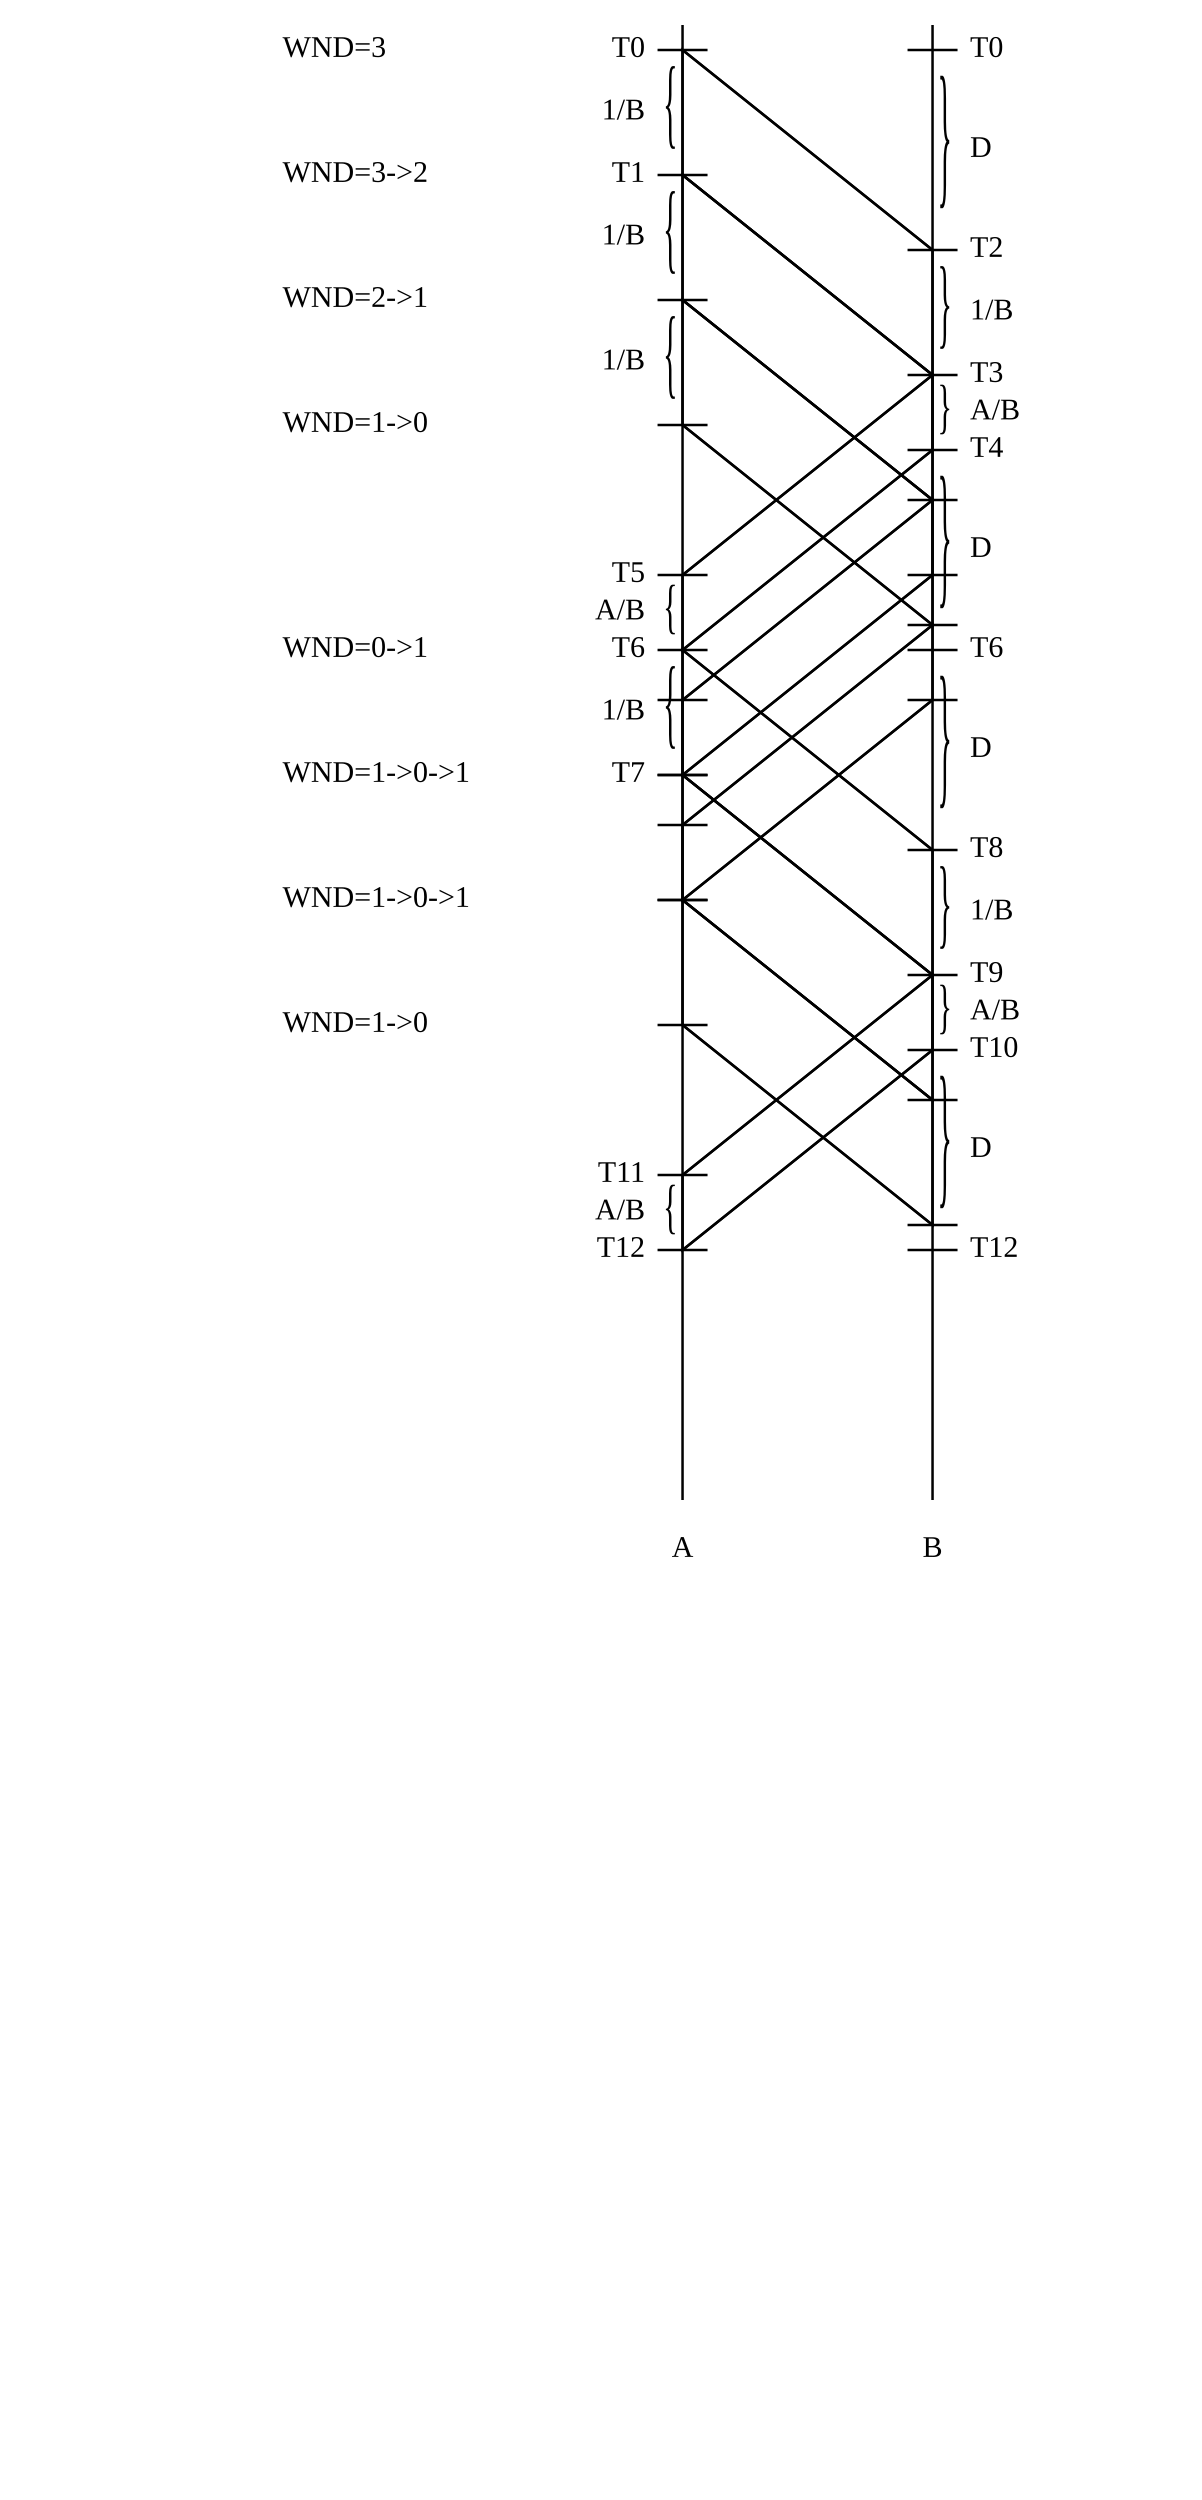
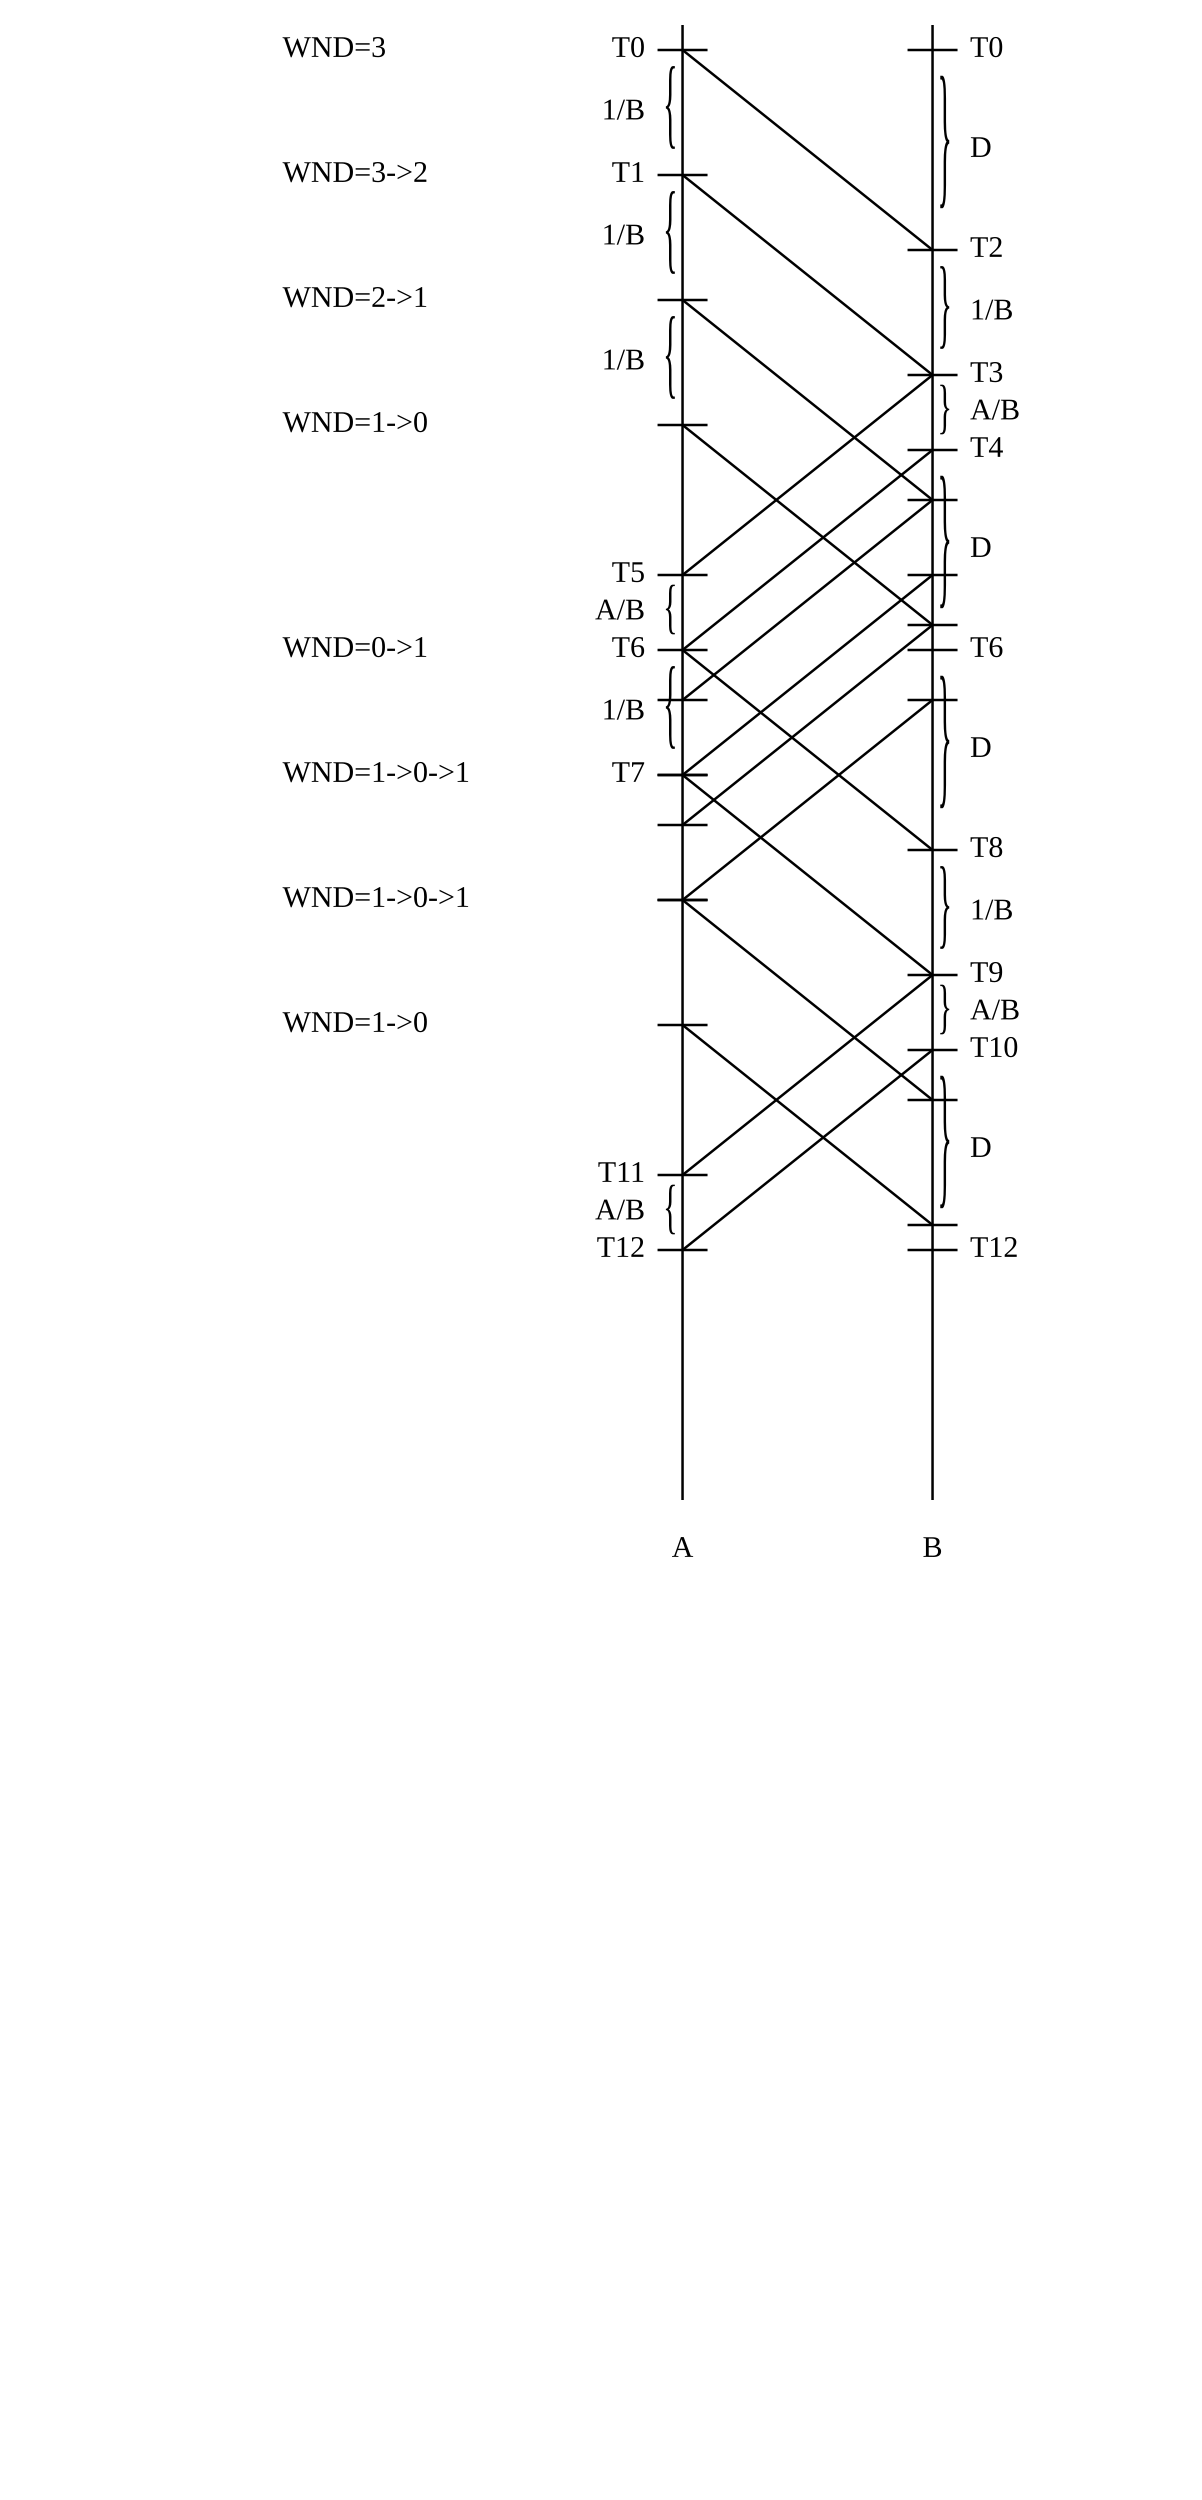
<svg xmlns="http://www.w3.org/2000/svg" height="1000px">
  <line x1="180" y1="10" x2="180" y2="600" stroke="black" />
  <line x1="280" y1="10" x2="280" y2="600" stroke="black" />
  <text x="180" y="620" text-anchor="middle" dominant-baseline="middle">A</text>
  <text x="280" y="620" text-anchor="middle" dominant-baseline="middle">B</text>
  <style>
    polygon:hover {
-       fill: gold;
-       fill-opacity: 1.0;
-       stroke: black;
-       stroke-width: 2px;
+         fill: gold;
+         fill-opacity: 1.0;
+         stroke: black;
+         stroke-width: 2px;
    }
    </style>
  <text x="165.0" y="20" text-anchor="end" dominant-baseline="middle">T0</text>
  <line x1="170.0" y1="20" x2="190.0" y2="20" stroke="black" />
  <text x="295.0" y="20" text-anchor="start" dominant-baseline="middle">T0</text>
  <line x1="270.0" y1="20" x2="290.0" y2="20" stroke="black" />
  <text x="20" y="20" text-anchor="start" dominant-baseline="middle">WND=3</text>
  <text x="165.0" y="70" text-anchor="end" dominant-baseline="middle">T1</text>
  <line x1="170.0" y1="70" x2="190.0" y2="70" stroke="black" />
  <text x="165.0" y="45.0" text-anchor="end" dominant-baseline="middle">1/B</text>
  <text x="0" y="0" transform="translate(178, 45.0),scale(1, 3.333333)" text-anchor="end" dominant-baseline="middle">{</text>
  <text x="20" y="70" text-anchor="start" dominant-baseline="middle">WND=3-&gt;2</text>
  <text x="165.0" y="120" text-anchor="end" dominant-baseline="middle" />
  <line x1="170.0" y1="120" x2="190.0" y2="120" stroke="black" />
  <text x="165.0" y="95.0" text-anchor="end" dominant-baseline="middle">1/B</text>
  <text x="0" y="0" transform="translate(178, 95.0),scale(1, 3.333333)" text-anchor="end" dominant-baseline="middle">{</text>
  <text x="20" y="120" text-anchor="start" dominant-baseline="middle">WND=2-&gt;1</text>
  <text x="165.0" y="170" text-anchor="end" dominant-baseline="middle" />
  <line x1="170.0" y1="170" x2="190.0" y2="170" stroke="black" />
  <text x="165.0" y="145.0" text-anchor="end" dominant-baseline="middle">1/B</text>
  <text x="0" y="0" transform="translate(178, 145.0),scale(1, 3.333333)" text-anchor="end" dominant-baseline="middle">{</text>
  <text x="20" y="170" text-anchor="start" dominant-baseline="middle">WND=1-&gt;0</text>
  <text x="295.0" y="100" text-anchor="start" dominant-baseline="middle">T2</text>
  <line x1="270.0" y1="100" x2="290.0" y2="100" stroke="black" />
  <text x="295.0" y="150" text-anchor="start" dominant-baseline="middle">T3</text>
  <line x1="270.0" y1="150" x2="290.0" y2="150" stroke="black" />
  <text x="295.0" y="60.0" text-anchor="start" dominant-baseline="middle">D</text>
  <text x="0" y="0" transform="translate(282, 60.0),scale(1, 5.333333)" text-anchor="start" dominant-baseline="middle">}</text>
  <text x="295.0" y="125.0" text-anchor="start" dominant-baseline="middle">1/B</text>
  <text x="0" y="0" transform="translate(282, 125.0),scale(1, 3.333333)" text-anchor="start" dominant-baseline="middle">}</text>
  <line x1="180" y1="20" x2="280" y2="100" stroke="black" />
  <line x1="180" y1="70" x2="280" y2="150" stroke="black" />
-   <polygon points="180,20 180,70 280,150 280,100" fill="gold" fill-opacity="0.0" stroke="black" />
  <text x="295.0" y="200" text-anchor="start" dominant-baseline="middle" />
  <line x1="270.0" y1="200" x2="290.0" y2="200" stroke="black" />
  <line x1="180" y1="120" x2="280" y2="200" stroke="black" />
-   <polygon points="180,70 180,120 280,200 280,150" fill="gold" fill-opacity="0.0" stroke="black" />
  <text x="295.0" y="250" text-anchor="start" dominant-baseline="middle" />
  <line x1="270.0" y1="250" x2="290.0" y2="250" stroke="black" />
  <line x1="180" y1="170" x2="280" y2="250" stroke="black" />
-   <polygon points="180,120 180,170 280,250 280,200" fill="gold" fill-opacity="0.0" stroke="black" />
  <text x="295.0" y="180" text-anchor="start" dominant-baseline="middle">T4</text>
  <line x1="270.0" y1="180" x2="290.0" y2="180" stroke="black" />
  <text x="295.0" y="165.0" text-anchor="start" dominant-baseline="middle">A/B</text>
  <text x="0" y="0" transform="translate(282, 165.0),scale(1, 2.0)" text-anchor="start" dominant-baseline="middle">}</text>
  <text x="165.0" y="230" text-anchor="end" dominant-baseline="middle">T5</text>
  <line x1="170.0" y1="230" x2="190.0" y2="230" stroke="black" />
  <line x1="180" y1="230" x2="280" y2="150" stroke="black" />
  <text x="165.0" y="260" text-anchor="end" dominant-baseline="middle">T6</text>
  <line x1="170.0" y1="260" x2="190.0" y2="260" stroke="black" />
  <text x="295.0" y="260" text-anchor="start" dominant-baseline="middle">T6</text>
  <line x1="270.0" y1="260" x2="290.0" y2="260" stroke="black" />
  <text x="165.0" y="245.0" text-anchor="end" dominant-baseline="middle">A/B</text>
  <text x="0" y="0" transform="translate(178, 245.0),scale(1, 2.0)" text-anchor="end" dominant-baseline="middle">{</text>
  <text x="295.0" y="220.0" text-anchor="start" dominant-baseline="middle">D</text>
  <text x="0" y="0" transform="translate(282, 220.0),scale(1, 5.333333)" text-anchor="start" dominant-baseline="middle">}</text>
  <line x1="180" y1="260" x2="280" y2="180" stroke="black" />
  <text x="20" y="260" text-anchor="start" dominant-baseline="middle">WND=0-&gt;1</text>
-   <polygon points="180,230 180,260 280,180 280,150" fill="gold" fill-opacity="0.0" stroke="black" />
  <text x="165.0" y="280" text-anchor="end" dominant-baseline="middle" />
  <line x1="170.0" y1="280" x2="190.0" y2="280" stroke="black" />
  <text x="165.0" y="310" text-anchor="end" dominant-baseline="middle" />
  <line x1="170.0" y1="310" x2="190.0" y2="310" stroke="black" />
  <text x="295.0" y="230" text-anchor="start" dominant-baseline="middle" />
  <line x1="270.0" y1="230" x2="290.0" y2="230" stroke="black" />
  <line x1="180" y1="280" x2="280" y2="200" stroke="black" />
  <line x1="180" y1="310" x2="280" y2="230" stroke="black" />
-   <polygon points="180,280 180,310 280,230 280,200" fill="gold" fill-opacity="0.0" stroke="black" />
  <text x="165.0" y="330" text-anchor="end" dominant-baseline="middle" />
  <line x1="170.0" y1="330" x2="190.0" y2="330" stroke="black" />
  <text x="165.0" y="360" text-anchor="end" dominant-baseline="middle" />
  <line x1="170.0" y1="360" x2="190.0" y2="360" stroke="black" />
  <text x="295.0" y="280" text-anchor="start" dominant-baseline="middle" />
  <line x1="270.0" y1="280" x2="290.0" y2="280" stroke="black" />
  <line x1="180" y1="330" x2="280" y2="250" stroke="black" />
  <line x1="180" y1="360" x2="280" y2="280" stroke="black" />
-   <polygon points="180,330 180,360 280,280 280,250" fill="gold" fill-opacity="0.0" stroke="black" />
  <text x="165.0" y="310" text-anchor="end" dominant-baseline="middle">T7</text>
  <line x1="170.0" y1="310" x2="190.0" y2="310" stroke="black" />
  <text x="165.0" y="285.0" text-anchor="end" dominant-baseline="middle">1/B</text>
  <text x="0" y="0" transform="translate(178, 285.0),scale(1, 3.333333)" text-anchor="end" dominant-baseline="middle">{</text>
  <text x="20" y="310" text-anchor="start" dominant-baseline="middle">WND=1-&gt;0-&gt;1</text>
  <text x="165.0" y="360" text-anchor="end" dominant-baseline="middle" />
  <line x1="170.0" y1="360" x2="190.0" y2="360" stroke="black" />
  <text x="295.0" y="440" text-anchor="start" dominant-baseline="middle" />
  <line x1="270.0" y1="440" x2="290.0" y2="440" stroke="black" />
  <text x="20" y="360" text-anchor="start" dominant-baseline="middle">WND=1-&gt;0-&gt;1</text>
  <line x1="180" y1="360" x2="280" y2="440" stroke="black" />
  <text x="165.0" y="410" text-anchor="end" dominant-baseline="middle" />
  <line x1="170.0" y1="410" x2="190.0" y2="410" stroke="black" />
  <text x="295.0" y="490" text-anchor="start" dominant-baseline="middle" />
  <line x1="270.0" y1="490" x2="290.0" y2="490" stroke="black" />
  <text x="20" y="410" text-anchor="start" dominant-baseline="middle">WND=1-&gt;0</text>
  <line x1="180" y1="410" x2="280" y2="490" stroke="black" />
  <text x="295.0" y="340" text-anchor="start" dominant-baseline="middle">T8</text>
  <line x1="270.0" y1="340" x2="290.0" y2="340" stroke="black" />
  <text x="295.0" y="300.0" text-anchor="start" dominant-baseline="middle">D</text>
  <text x="0" y="0" transform="translate(282, 300.0),scale(1, 5.333333)" text-anchor="start" dominant-baseline="middle">}</text>
  <line x1="180" y1="260" x2="280" y2="340" stroke="black" />
  <text x="295.0" y="390" text-anchor="start" dominant-baseline="middle">T9</text>
  <line x1="270.0" y1="390" x2="290.0" y2="390" stroke="black" />
  <text x="295.0" y="365.0" text-anchor="start" dominant-baseline="middle">1/B</text>
  <text x="0" y="0" transform="translate(282, 365.0),scale(1, 3.333333)" text-anchor="start" dominant-baseline="middle">}</text>
  <line x1="180" y1="310" x2="280" y2="390" stroke="black" />
-   <polygon points="180,260 180,310 280,390 280,340" fill="gold" fill-opacity="0.0" stroke="black" />
-   <polygon points="180,310 180,360 280,440 280,390" fill="gold" fill-opacity="0.0" stroke="black" />
-   <polygon points="180,360 180,410 280,490 280,440" fill="gold" fill-opacity="0.0" stroke="black" />
+   <polygon points="180,260 180,310 280,390 280,340" fill="gold" fill-opacity="0.0" stroke="transparent" />
+   <polygon points="180,310 180,360 280,440 280,390" fill="gold" fill-opacity="0.0" stroke="transparent" />
+   <polygon points="180,360 180,410 280,490 280,440" fill="gold" fill-opacity="0.0" stroke="transparent" />
  <text x="295.0" y="420" text-anchor="start" dominant-baseline="middle">T10</text>
  <line x1="270.0" y1="420" x2="290.0" y2="420" stroke="black" />
  <text x="295.0" y="405.0" text-anchor="start" dominant-baseline="middle">A/B</text>
  <text x="0" y="0" transform="translate(282, 405.0),scale(1, 2.0)" text-anchor="start" dominant-baseline="middle">}</text>
  <text x="165.0" y="470" text-anchor="end" dominant-baseline="middle">T11</text>
  <line x1="170.0" y1="470" x2="190.0" y2="470" stroke="black" />
  <line x1="180" y1="470" x2="280" y2="390" stroke="black" />
  <text x="165.0" y="500" text-anchor="end" dominant-baseline="middle">T12</text>
  <line x1="170.0" y1="500" x2="190.0" y2="500" stroke="black" />
  <line x1="180" y1="500" x2="280" y2="420" stroke="black" />
  <text x="295.0" y="500" text-anchor="start" dominant-baseline="middle">T12</text>
  <line x1="270.0" y1="500" x2="290.0" y2="500" stroke="black" />
  <text x="295.0" y="460.0" text-anchor="start" dominant-baseline="middle">D</text>
  <text x="0" y="0" transform="translate(282, 460.0),scale(1, 5.333333)" text-anchor="start" dominant-baseline="middle">}</text>
  <text x="165.0" y="485.0" text-anchor="end" dominant-baseline="middle">A/B</text>
  <text x="0" y="0" transform="translate(178, 485.0),scale(1, 2.0)" text-anchor="end" dominant-baseline="middle">{</text>
-   <polygon points="180,470 180,500 280,420 280,390" fill="gold" fill-opacity="0.0" stroke="black" />
+   <polygon points="180,20 180,70 280,150 280,100" fill="gold" fill-opacity="0.0" stroke="transparent" />
+   <polygon points="180,70 180,120 280,200 280,150" fill="gold" fill-opacity="0.0" stroke="transparent" />
+   <polygon points="180,120 180,170 280,250 280,200" fill="gold" fill-opacity="0.0" stroke="transparent" />
+   <polygon points="180,230 180,260 280,180 280,150" fill="gold" fill-opacity="0.0" stroke="transparent" />
+   <polygon points="180,470 180,500 280,420 280,390" fill="gold" fill-opacity="0.0" stroke="transparent" />
+   <polygon points="180,280 180,310 280,230 280,200" fill="gold" fill-opacity="0.0" stroke="transparent" />
+   <polygon points="180,330 180,360 280,280 280,250" fill="gold" fill-opacity="0.0" stroke="transparent" />
</svg>
